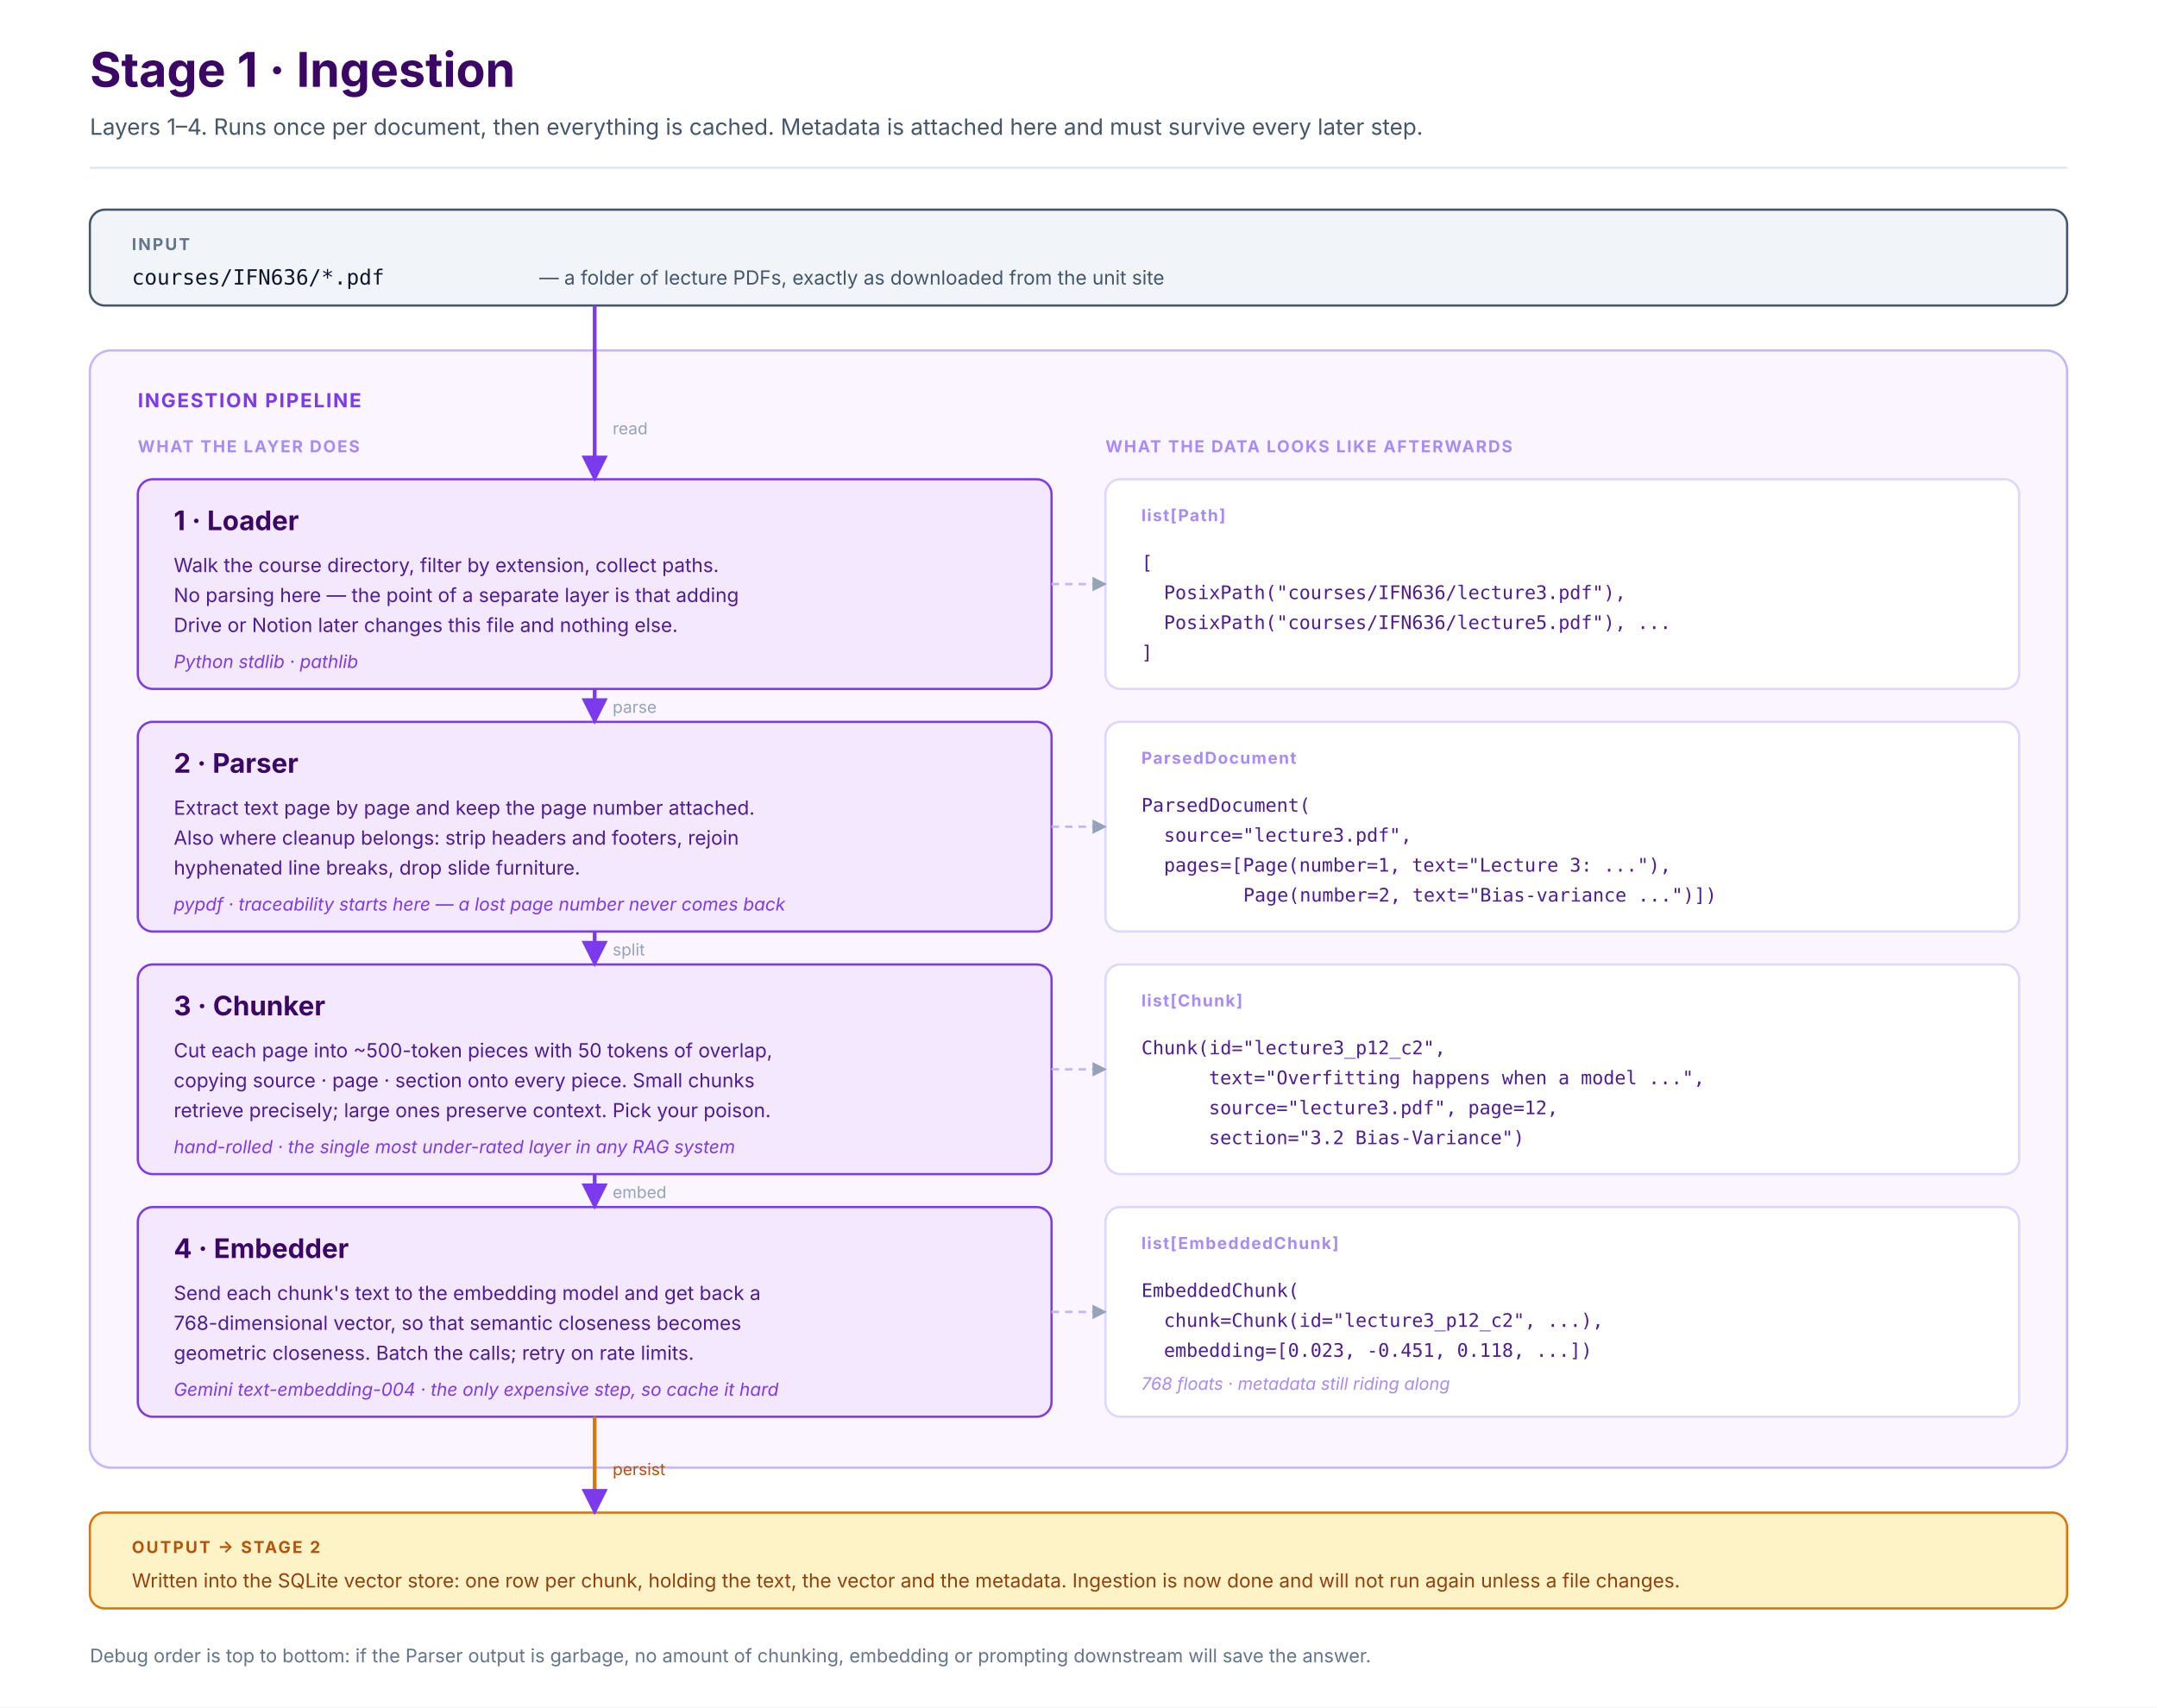
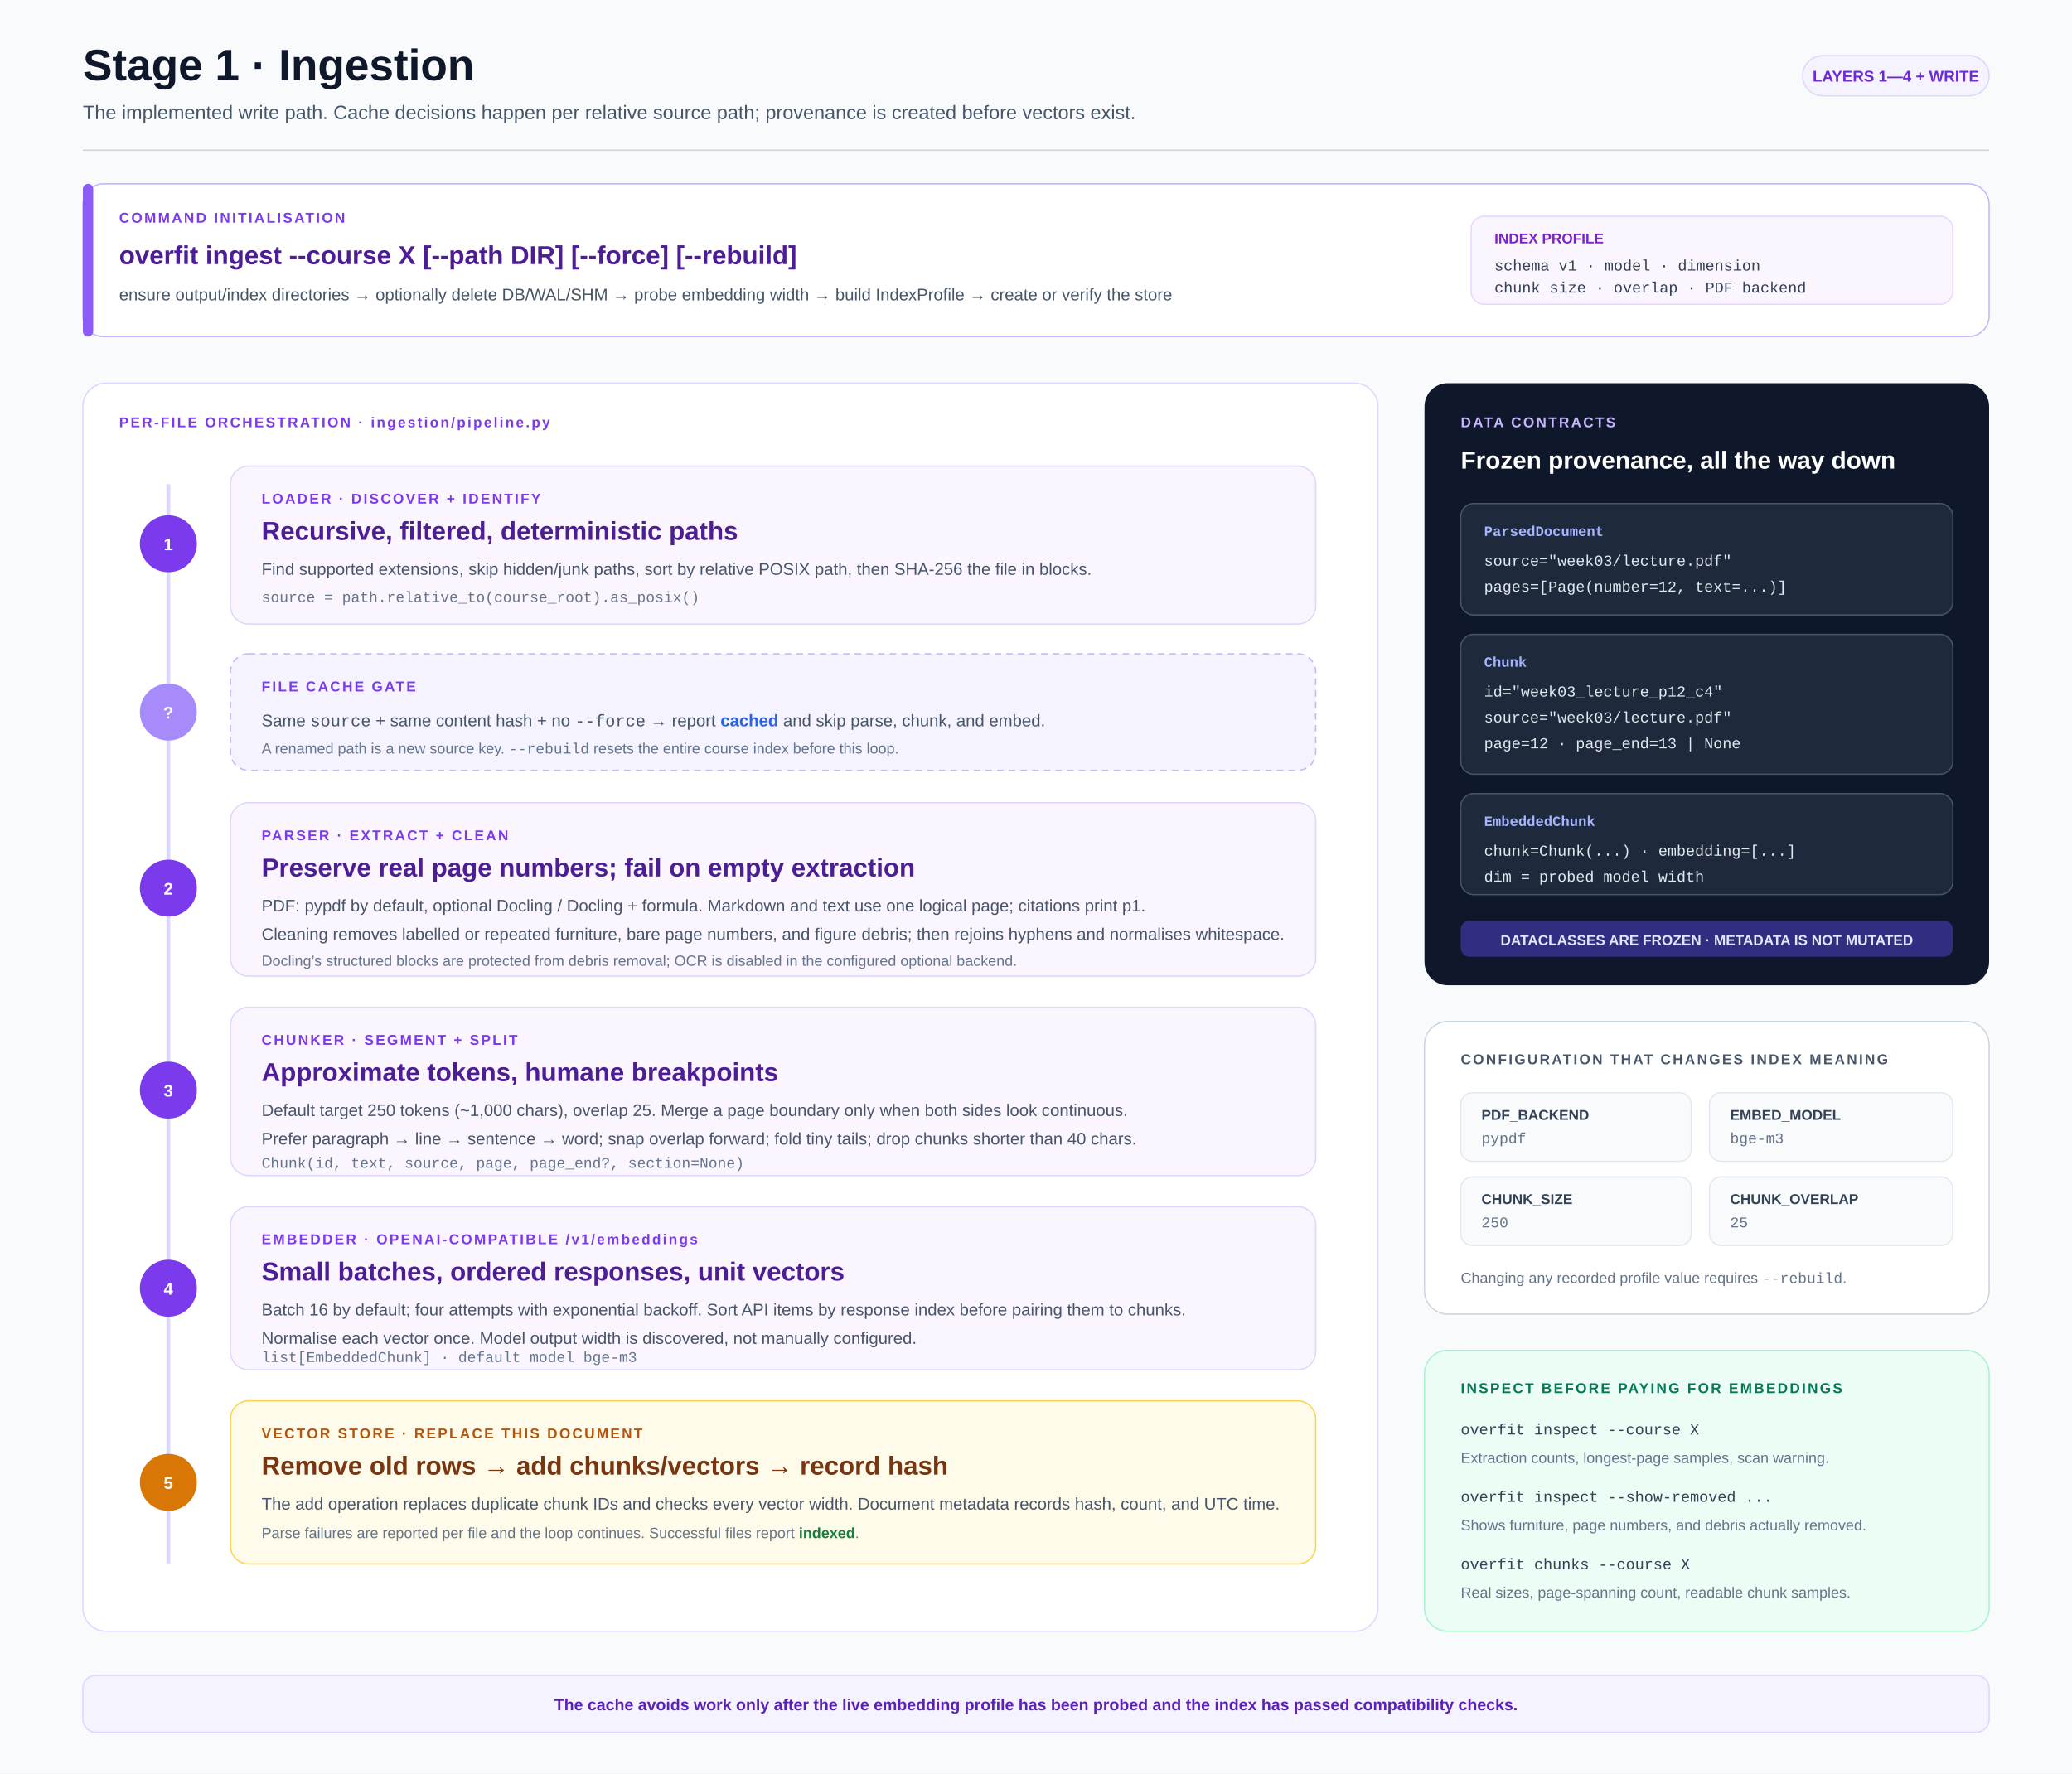
- <svg xmlns="http://www.w3.org/2000/svg" viewBox="0 0 1440 1140" width="1440" height="1140" font-family="Inter, Helvetica, Arial, sans-serif">
+ <svg xmlns="http://www.w3.org/2000/svg" viewBox="0 0 1600 1370" width="1600" height="1370">
  <defs>
-     <marker id="arrow" viewBox="0 0 10 10" refX="9" refY="5" markerWidth="7" markerHeight="7" orient="auto-start-reverse">
-       <path d="M 0 0 L 10 5 L 0 10 z" fill="#7C3AED" />
+     <filter id="shadow" x="-10%" y="-10%" width="120%" height="125%">
+       <feDropShadow dx="0" dy="3" stdDeviation="5" flood-color="#0F172A" flood-opacity="0.08" />
+     </filter>
+     <marker id="arrow-purple" viewBox="0 0 10 10" refX="9" refY="5" markerWidth="7" markerHeight="7" orient="auto">
+       <path d="M0 0L10 5L0 10Z" fill="#7C3AED" />
    </marker>
-     <marker id="arrow-slate" viewBox="0 0 10 10" refX="9" refY="5" markerWidth="6" markerHeight="6" orient="auto-start-reverse">
-       <path d="M 0 0 L 10 5 L 0 10 z" fill="#94A3B8" />
+     <marker id="arrow-slate" viewBox="0 0 10 10" refX="9" refY="5" markerWidth="7" markerHeight="7" orient="auto">
+       <path d="M0 0L10 5L0 10Z" fill="#64748B" />
    </marker>
+     <style>
+       .sans{font-family:-apple-system,BlinkMacSystemFont,"Segoe UI",Arial,sans-serif}.mono{font-family:"SFMono-Regular",Consolas,"Liberation Mono",monospace}
+       .h1{font-size:34px;font-weight:750;fill:#0F172A}.sub{font-size:15px;fill:#475569}.eyebrow{font-size:11px;font-weight:750;letter-spacing:1.45px}.title{font-size:20px;font-weight:750}.body{font-size:13px;fill:#475569}.small{font-size:11.5px;fill:#64748B}.code{font-size:11.8px;fill:#334155}.light{fill:#E2E8F0}.num{font-size:13px;font-weight:750;fill:#FFFFFF}
+     </style>
  </defs>
-   <rect id="canvas-background" x="0" y="0" width="1440" height="1140" fill="#FFFFFF" />
-   <g id="header">
-     <text x="60" y="58" font-size="32" font-weight="700" fill="#3B0764">Stage 1 · Ingestion</text>
-     <text x="60" y="90" font-size="15" fill="#475569">Layers 1–4. Runs once per document, then everything is cached. Metadata is attached here and must survive every later step.</text>
-     <line x1="60" y1="112" x2="1380" y2="112" stroke="#E2E8F0" stroke-width="1.5" />
+   <rect width="1600" height="1370" fill="#F8FAFC" />
+   <g id="header" class="sans">
+     <text x="64" y="62" class="h1">Stage 1 · Ingestion</text>
+     <text x="64" y="92" class="sub">The implemented write path. Cache decisions happen per relative source path; provenance is created before vectors exist.</text>
+     <rect x="1392" y="43" width="144" height="31" rx="15.5" fill="#F5F3FF" stroke="#DDD6FE" />
+     <text x="1464" y="63" text-anchor="middle" font-size="12" font-weight="700" fill="#6D28D9">LAYERS 1—4 + WRITE</text>
+     <line x1="64" y1="116" x2="1536" y2="116" stroke="#CBD5E1" />
  </g>
-   <g id="input-bar">
-     <rect x="60" y="140" width="1320" height="64" rx="10" fill="#F1F5F9" stroke="#475569" stroke-width="1.5" />
-     <text x="88" y="167" font-size="11" font-weight="700" letter-spacing="1.2" fill="#64748B">INPUT</text>
-     <text x="88" y="190" font-size="14" font-family="monospace" fill="#0F172A">courses/IFN636/*.pdf</text>
-     <text x="360" y="190" font-size="13" fill="#475569">— a folder of lecture PDFs, exactly as downloaded from the unit site</text>
+   <g id="initialise" class="sans">
+     <rect x="64" y="142" width="1472" height="118" rx="16" fill="#FFFFFF" stroke="#C4B5FD" />
+     <rect x="64" y="142" width="8" height="118" rx="4" fill="#8B5CF6" />
+     <text x="92" y="172" class="eyebrow" fill="#7C3AED">COMMAND INITIALISATION</text>
+     <text x="92" y="204" class="title" fill="#4C1D95">overfit ingest --course X [--path DIR] [--force] [--rebuild]</text>
+     <text x="92" y="232" class="body">ensure output/index directories → optionally delete DB/WAL/SHM → probe embedding width → build IndexProfile → create or verify the store</text>
+     <g>
+       <rect x="1136" y="167" width="372" height="68" rx="10" fill="#FAF5FF" stroke="#E9D5FF" />
+       <text x="1154" y="188" font-size="11" font-weight="750" fill="#7E22CE">INDEX PROFILE</text>
+       <text x="1154" y="209" class="code mono">schema v1 · model · dimension</text>
+       <text x="1154" y="226" class="code mono">chunk size · overlap · PDF backend</text>
+     </g>
  </g>
-   <g id="panel-ingestion">
-     <rect x="60" y="234" width="1320" height="746" rx="14" fill="#FAF5FF" stroke="#C4B5FD" stroke-width="1.5" />
-     <text x="92" y="272" font-size="13" font-weight="700" letter-spacing="1" fill="#7C3AED">INGESTION PIPELINE</text>
-     <text x="92" y="302" font-size="11" font-weight="700" letter-spacing="1" fill="#A78BFA">WHAT THE LAYER DOES</text>
-     <text x="738" y="302" font-size="11" font-weight="700" letter-spacing="1" fill="#A78BFA">WHAT THE DATA LOOKS LIKE AFTERWARDS</text>
+   <g id="workflow" class="sans">
+     <rect x="64" y="296" width="1000" height="964" rx="18" fill="#FFFFFF" stroke="#DDD6FE" />
+     <text x="92" y="330" class="eyebrow" fill="#7C3AED">PER-FILE ORCHESTRATION · ingestion/pipeline.py</text>
+     <line x1="130" y1="374" x2="130" y2="1208" stroke="#DDD6FE" stroke-width="3" />
+     <g id="step-loader">
+       <circle cx="130" cy="420" r="22" fill="#7C3AED" />
+       <text x="130" y="425" text-anchor="middle" class="num">1</text>
+       <rect x="178" y="360" width="838" height="122" rx="14" fill="#FAF5FF" stroke="#DDD6FE" />
+       <text x="202" y="389" class="eyebrow" fill="#7C3AED">LOADER · DISCOVER + IDENTIFY</text>
+       <text x="202" y="417" class="title" fill="#4C1D95">Recursive, filtered, deterministic paths</text>
+       <text x="202" y="444" class="body">Find supported extensions, skip hidden/junk paths, sort by relative POSIX path, then SHA-256 the file in blocks.</text>
+       <text x="202" y="465" class="small mono">source = path.relative_to(course_root).as_posix()</text>
+     </g>
+     <g id="cache-decision">
+       <circle cx="130" cy="550" r="22" fill="#A78BFA" />
+       <text x="130" y="555" text-anchor="middle" class="num">?</text>
+       <rect x="178" y="505" width="838" height="90" rx="14" fill="#F5F3FF" stroke="#C4B5FD" stroke-dasharray="5 4" />
+       <text x="202" y="534" class="eyebrow" fill="#7C3AED">FILE CACHE GATE</text>
+       <text x="202" y="561" class="body">Same <tspan class="mono">source</tspan> + same content hash + no <tspan class="mono">--force</tspan> → report <tspan font-weight="700" fill="#2563EB">cached</tspan> and skip parse, chunk, and embed.</text>
+       <text x="202" y="582" class="small">A renamed path is a new source key. <tspan class="mono">--rebuild</tspan> resets the entire course index before this loop.</text>
+     </g>
+     <g id="step-parser">
+       <circle cx="130" cy="686" r="22" fill="#7C3AED" />
+       <text x="130" y="691" text-anchor="middle" class="num">2</text>
+       <rect x="178" y="620" width="838" height="134" rx="14" fill="#FAF5FF" stroke="#DDD6FE" />
+       <text x="202" y="649" class="eyebrow" fill="#7C3AED">PARSER · EXTRACT + CLEAN</text>
+       <text x="202" y="677" class="title" fill="#4C1D95">Preserve real page numbers; fail on empty extraction</text>
+       <text x="202" y="704" class="body">PDF: pypdf by default, optional Docling / Docling + formula. Markdown and text use one logical page; citations print p1.</text>
+       <text x="202" y="726" class="body">Cleaning removes labelled or repeated furniture, bare page numbers, and figure debris; then rejoins hyphens and normalises whitespace.</text>
+       <text x="202" y="746" class="small">Docling’s structured blocks are protected from debris removal; OCR is disabled in the configured optional backend.</text>
+     </g>
+     <g id="step-chunker">
+       <circle cx="130" cy="842" r="22" fill="#7C3AED" />
+       <text x="130" y="847" text-anchor="middle" class="num">3</text>
+       <rect x="178" y="778" width="838" height="130" rx="14" fill="#FAF5FF" stroke="#DDD6FE" />
+       <text x="202" y="807" class="eyebrow" fill="#7C3AED">CHUNKER · SEGMENT + SPLIT</text>
+       <text x="202" y="835" class="title" fill="#4C1D95">Approximate tokens, humane breakpoints</text>
+       <text x="202" y="862" class="body">Default target 250 tokens (~1,000 chars), overlap 25. Merge a page boundary only when both sides look continuous.</text>
+       <text x="202" y="884" class="body">Prefer paragraph → line → sentence → word; snap overlap forward; fold tiny tails; drop chunks shorter than 40 chars.</text>
+       <text x="202" y="902" class="small mono">Chunk(id, text, source, page, page_end?, section=None)</text>
+     </g>
+     <g id="step-embedder">
+       <circle cx="130" cy="995" r="22" fill="#7C3AED" />
+       <text x="130" y="1000" text-anchor="middle" class="num">4</text>
+       <rect x="178" y="932" width="838" height="126" rx="14" fill="#FAF5FF" stroke="#DDD6FE" />
+       <text x="202" y="961" class="eyebrow" fill="#7C3AED">EMBEDDER · OPENAI-COMPATIBLE /v1/embeddings</text>
+       <text x="202" y="989" class="title" fill="#4C1D95">Small batches, ordered responses, unit vectors</text>
+       <text x="202" y="1016" class="body">Batch 16 by default; four attempts with exponential backoff. Sort API items by response index before pairing them to chunks.</text>
+       <text x="202" y="1038" class="body">Normalise each vector once. Model output width is discovered, not manually configured.</text>
+       <text x="202" y="1052" class="small mono">list[EmbeddedChunk] · default model bge-m3</text>
+     </g>
+     <g id="step-persist">
+       <circle cx="130" cy="1145" r="22" fill="#D97706" />
+       <text x="130" y="1150" text-anchor="middle" class="num">5</text>
+       <rect x="178" y="1082" width="838" height="126" rx="14" fill="#FFFBEB" stroke="#FCD34D" />
+       <text x="202" y="1111" class="eyebrow" fill="#B45309">VECTOR STORE · REPLACE THIS DOCUMENT</text>
+       <text x="202" y="1139" class="title" fill="#78350F">Remove old rows → add chunks/vectors → record hash</text>
+       <text x="202" y="1166" class="body">The add operation replaces duplicate chunk IDs and checks every vector width. Document metadata records hash, count, and UTC time.</text>
+       <text x="202" y="1188" class="small">Parse failures are reported per file and the loop continues. Successful files report <tspan font-weight="700" fill="#15803D">indexed</tspan>.</text>
+     </g>
  </g>
-   <g id="layer-1-loader">
-     <rect x="92" y="320" width="610" height="140" rx="10" fill="#F3E8FF" stroke="#7C3AED" stroke-width="1.5" />
-     <text x="116" y="354" font-size="18" font-weight="700" fill="#3B0764">1 · Loader</text>
-     <text x="116" y="382" font-size="13" fill="#4C1D95">Walk the course directory, filter by extension, collect paths.</text>
-     <text x="116" y="402" font-size="13" fill="#4C1D95">No parsing here — the point of a separate layer is that adding</text>
-     <text x="116" y="422" font-size="13" fill="#4C1D95">Drive or Notion later changes this file and nothing else.</text>
-     <text x="116" y="446" font-size="12" font-style="italic" fill="#7C3AED">Python stdlib · pathlib</text>
+   <g id="data-contracts" class="sans">
+     <rect x="1100" y="296" width="436" height="465" rx="18" fill="#0F172A" />
+     <text x="1128" y="330" class="eyebrow" fill="#C4B5FD">DATA CONTRACTS</text>
+     <text x="1128" y="362" font-size="19" font-weight="750" fill="#FFFFFF">Frozen provenance, all the way down</text>
+     <g class="mono">
+       <rect x="1128" y="389" width="380" height="86" rx="10" fill="#1E293B" stroke="#475569" />
+       <text x="1146" y="414" font-size="11" font-weight="700" fill="#A5B4FC">ParsedDocument</text>
+       <text x="1146" y="437" class="code light">source="week03/lecture.pdf"</text>
+       <text x="1146" y="457" class="code light">pages=[Page(number=12, text=...)]</text>
+       <rect x="1128" y="490" width="380" height="108" rx="10" fill="#1E293B" stroke="#475569" />
+       <text x="1146" y="515" font-size="11" font-weight="700" fill="#A5B4FC">Chunk</text>
+       <text x="1146" y="538" class="code light">id="week03_lecture_p12_c4"</text>
+       <text x="1146" y="558" class="code light">source="week03/lecture.pdf"</text>
+       <text x="1146" y="578" class="code light">page=12 · page_end=13 | None</text>
+       <rect x="1128" y="613" width="380" height="78" rx="10" fill="#1E293B" stroke="#475569" />
+       <text x="1146" y="638" font-size="11" font-weight="700" fill="#A5B4FC">EmbeddedChunk</text>
+       <text x="1146" y="661" class="code light">chunk=Chunk(...) · embedding=[...]</text>
+       <text x="1146" y="681" class="code light">dim = probed model width</text>
+     </g>
+     <rect x="1128" y="711" width="380" height="28" rx="7" fill="#312E81" />
+     <text x="1318" y="730" text-anchor="middle" font-size="11" font-weight="700" fill="#E0E7FF">DATACLASSES ARE FROZEN · METADATA IS NOT MUTATED</text>
  </g>
-   <g id="shape-1-paths">
-     <rect x="738" y="320" width="610" height="140" rx="10" fill="#FFFFFF" stroke="#DDD6FE" stroke-width="1.5" />
-     <text x="762" y="348" font-size="11" font-weight="700" letter-spacing="0.8" fill="#A78BFA">list[Path]</text>
-     <text x="762" y="380" font-size="12.5" font-family="monospace" fill="#4C1D95">[</text>
-     <text x="777" y="400" font-size="12.5" font-family="monospace" fill="#4C1D95">PosixPath("courses/IFN636/lecture3.pdf"),</text>
-     <text x="777" y="420" font-size="12.5" font-family="monospace" fill="#4C1D95">PosixPath("courses/IFN636/lecture5.pdf"), ...</text>
-     <text x="762" y="440" font-size="12.5" font-family="monospace" fill="#4C1D95">]</text>
+   <g id="configuration" class="sans">
+     <rect x="1100" y="789" width="436" height="226" rx="18" fill="#FFFFFF" stroke="#CBD5E1" />
+     <text x="1128" y="822" class="eyebrow" fill="#475569">CONFIGURATION THAT CHANGES INDEX MEANING</text>
+     <g>
+       <rect x="1128" y="844" width="178" height="53" rx="9" fill="#F8FAFC" stroke="#E2E8F0" />
+       <text x="1144" y="865" font-size="11" font-weight="700" fill="#334155">PDF_BACKEND</text>
+       <text x="1144" y="883" class="small mono">pypdf</text>
+       <rect x="1320" y="844" width="188" height="53" rx="9" fill="#F8FAFC" stroke="#E2E8F0" />
+       <text x="1336" y="865" font-size="11" font-weight="700" fill="#334155">EMBED_MODEL</text>
+       <text x="1336" y="883" class="small mono">bge-m3</text>
+       <rect x="1128" y="909" width="178" height="53" rx="9" fill="#F8FAFC" stroke="#E2E8F0" />
+       <text x="1144" y="930" font-size="11" font-weight="700" fill="#334155">CHUNK_SIZE</text>
+       <text x="1144" y="948" class="small mono">250</text>
+       <rect x="1320" y="909" width="188" height="53" rx="9" fill="#F8FAFC" stroke="#E2E8F0" />
+       <text x="1336" y="930" font-size="11" font-weight="700" fill="#334155">CHUNK_OVERLAP</text>
+       <text x="1336" y="948" class="small mono">25</text>
+     </g>
+     <text x="1128" y="991" class="small">Changing any recorded profile value requires <tspan class="mono">--rebuild</tspan>.</text>
  </g>
-   <g id="layer-2-parser">
-     <rect x="92" y="482" width="610" height="140" rx="10" fill="#F3E8FF" stroke="#7C3AED" stroke-width="1.5" />
-     <text x="116" y="516" font-size="18" font-weight="700" fill="#3B0764">2 · Parser</text>
-     <text x="116" y="544" font-size="13" fill="#4C1D95">Extract text page by page and keep the page number attached.</text>
-     <text x="116" y="564" font-size="13" fill="#4C1D95">Also where cleanup belongs: strip headers and footers, rejoin</text>
-     <text x="116" y="584" font-size="13" fill="#4C1D95">hyphenated line breaks, drop slide furniture.</text>
-     <text x="116" y="608" font-size="12" font-style="italic" fill="#7C3AED">pypdf · traceability starts here — a lost page number never comes back</text>
+   <g id="diagnostics" class="sans">
+     <rect x="1100" y="1043" width="436" height="217" rx="18" fill="#ECFDF5" stroke="#A7F3D0" />
+     <text x="1128" y="1076" class="eyebrow" fill="#047857">INSPECT BEFORE PAYING FOR EMBEDDINGS</text>
+     <text x="1128" y="1108" class="code mono">overfit inspect --course X</text>
+     <text x="1128" y="1130" class="small">Extraction counts, longest-page samples, scan warning.</text>
+     <text x="1128" y="1160" class="code mono">overfit inspect --show-removed ...</text>
+     <text x="1128" y="1182" class="small">Shows furniture, page numbers, and debris actually removed.</text>
+     <text x="1128" y="1212" class="code mono">overfit chunks --course X</text>
+     <text x="1128" y="1234" class="small">Real sizes, page-spanning count, readable chunk samples.</text>
  </g>
-   <g id="shape-2-parsed-document">
-     <rect x="738" y="482" width="610" height="140" rx="10" fill="#FFFFFF" stroke="#DDD6FE" stroke-width="1.5" />
-     <text x="762" y="510" font-size="11" font-weight="700" letter-spacing="0.8" fill="#A78BFA">ParsedDocument</text>
-     <text x="762" y="542" font-size="12.5" font-family="monospace" fill="#4C1D95">ParsedDocument(</text>
-     <text x="777" y="562" font-size="12.5" font-family="monospace" fill="#4C1D95">source="lecture3.pdf",</text>
-     <text x="777" y="582" font-size="12.5" font-family="monospace" fill="#4C1D95">pages=[Page(number=1, text="Lecture 3: ..."),</text>
-     <text x="830" y="602" font-size="12.5" font-family="monospace" fill="#4C1D95">Page(number=2, text="Bias-variance ...")])</text>
-   </g>
-   <g id="layer-3-chunker">
-     <rect x="92" y="644" width="610" height="140" rx="10" fill="#F3E8FF" stroke="#7C3AED" stroke-width="1.5" />
-     <text x="116" y="678" font-size="18" font-weight="700" fill="#3B0764">3 · Chunker</text>
-     <text x="116" y="706" font-size="13" fill="#4C1D95">Cut each page into ~500-token pieces with 50 tokens of overlap,</text>
-     <text x="116" y="726" font-size="13" fill="#4C1D95">copying source · page · section onto every piece. Small chunks</text>
-     <text x="116" y="746" font-size="13" fill="#4C1D95">retrieve precisely; large ones preserve context. Pick your poison.</text>
-     <text x="116" y="770" font-size="12" font-style="italic" fill="#7C3AED">hand-rolled · the single most under-rated layer in any RAG system</text>
-   </g>
-   <g id="shape-3-chunk">
-     <rect x="738" y="644" width="610" height="140" rx="10" fill="#FFFFFF" stroke="#DDD6FE" stroke-width="1.5" />
-     <text x="762" y="672" font-size="11" font-weight="700" letter-spacing="0.8" fill="#A78BFA">list[Chunk]</text>
-     <text x="762" y="704" font-size="12.5" font-family="monospace" fill="#4C1D95">Chunk(id="lecture3_p12_c2",</text>
-     <text x="807" y="724" font-size="12.5" font-family="monospace" fill="#4C1D95">text="Overfitting happens when a model ...",</text>
-     <text x="807" y="744" font-size="12.5" font-family="monospace" fill="#4C1D95">source="lecture3.pdf", page=12,</text>
-     <text x="807" y="764" font-size="12.5" font-family="monospace" fill="#4C1D95">section="3.2 Bias-Variance")</text>
-   </g>
-   <g id="layer-4-embedder">
-     <rect x="92" y="806" width="610" height="140" rx="10" fill="#F3E8FF" stroke="#7C3AED" stroke-width="1.5" />
-     <text x="116" y="840" font-size="18" font-weight="700" fill="#3B0764">4 · Embedder</text>
-     <text x="116" y="868" font-size="13" fill="#4C1D95">Send each chunk's text to the embedding model and get back a</text>
-     <text x="116" y="888" font-size="13" fill="#4C1D95">768-dimensional vector, so that semantic closeness becomes</text>
-     <text x="116" y="908" font-size="13" fill="#4C1D95">geometric closeness. Batch the calls; retry on rate limits.</text>
-     <text x="116" y="932" font-size="12" font-style="italic" fill="#7C3AED">Gemini text-embedding-004 · the only expensive step, so cache it hard</text>
-   </g>
-   <g id="shape-4-embedded-chunk">
-     <rect x="738" y="806" width="610" height="140" rx="10" fill="#FFFFFF" stroke="#DDD6FE" stroke-width="1.5" />
-     <text x="762" y="834" font-size="11" font-weight="700" letter-spacing="0.8" fill="#A78BFA">list[EmbeddedChunk]</text>
-     <text x="762" y="866" font-size="12.5" font-family="monospace" fill="#4C1D95">EmbeddedChunk(</text>
-     <text x="777" y="886" font-size="12.5" font-family="monospace" fill="#4C1D95">chunk=Chunk(id="lecture3_p12_c2", ...),</text>
-     <text x="777" y="906" font-size="12.5" font-family="monospace" fill="#4C1D95">embedding=[0.023, -0.451, 0.118, ...])</text>
-     <text x="762" y="928" font-size="11.5" font-style="italic" fill="#A78BFA">768 floats · metadata still riding along</text>
-   </g>
-   <g id="output-bar">
-     <rect x="60" y="1010" width="1320" height="64" rx="10" fill="#FEF3C7" stroke="#D97706" stroke-width="1.5" />
-     <text x="88" y="1037" font-size="11" font-weight="700" letter-spacing="1.2" fill="#B45309">OUTPUT → STAGE 2</text>
-     <text x="88" y="1060" font-size="13" fill="#92400E">Written into the SQLite vector store: one row per chunk, holding the text, the vector and the metadata. Ingestion is now done and will not run again unless a file changes.</text>
-   </g>
-   <g id="flow" fill="none" stroke="#7C3AED" stroke-width="2.5">
-     <path d="M397,204 V320" marker-end="url(#arrow)" />
-     <path d="M397,460 V482" marker-end="url(#arrow)" />
-     <path d="M397,622 V644" marker-end="url(#arrow)" />
-     <path d="M397,784 V806" marker-end="url(#arrow)" />
-     <path d="M397,946 V1010" marker-end="url(#arrow)" stroke="#D97706" />
-   </g>
-   <g id="flow-shape-links" fill="none" stroke="#C4B5FD" stroke-width="1.6" stroke-dasharray="5 4">
-     <path d="M702,390 H738" marker-end="url(#arrow-slate)" />
-     <path d="M702,552 H738" marker-end="url(#arrow-slate)" />
-     <path d="M702,714 H738" marker-end="url(#arrow-slate)" />
-     <path d="M702,876 H738" marker-end="url(#arrow-slate)" />
-   </g>
-   <g id="annotations" font-size="11" fill="#94A3B8">
-     <text x="409" y="290">read</text>
-     <text x="409" y="476">parse</text>
-     <text x="409" y="638">split</text>
-     <text x="409" y="800">embed</text>
-     <text x="409" y="985" fill="#B45309">persist</text>
-   </g>
-   <g id="footnote">
-     <text x="60" y="1110" font-size="12.5" fill="#64748B">Debug order is top to bottom: if the Parser output is garbage, no amount of chunking, embedding or prompting downstream will save the answer.</text>
+   <g id="footer" class="sans">
+     <rect x="64" y="1294" width="1472" height="44" rx="10" fill="#F5F3FF" stroke="#DDD6FE" />
+     <text x="800" y="1321" text-anchor="middle" font-size="12.5" font-weight="700" fill="#5B21B6">The cache avoids work only after the live embedding profile has been probed and the index has passed compatibility checks.</text>
  </g>
</svg>
